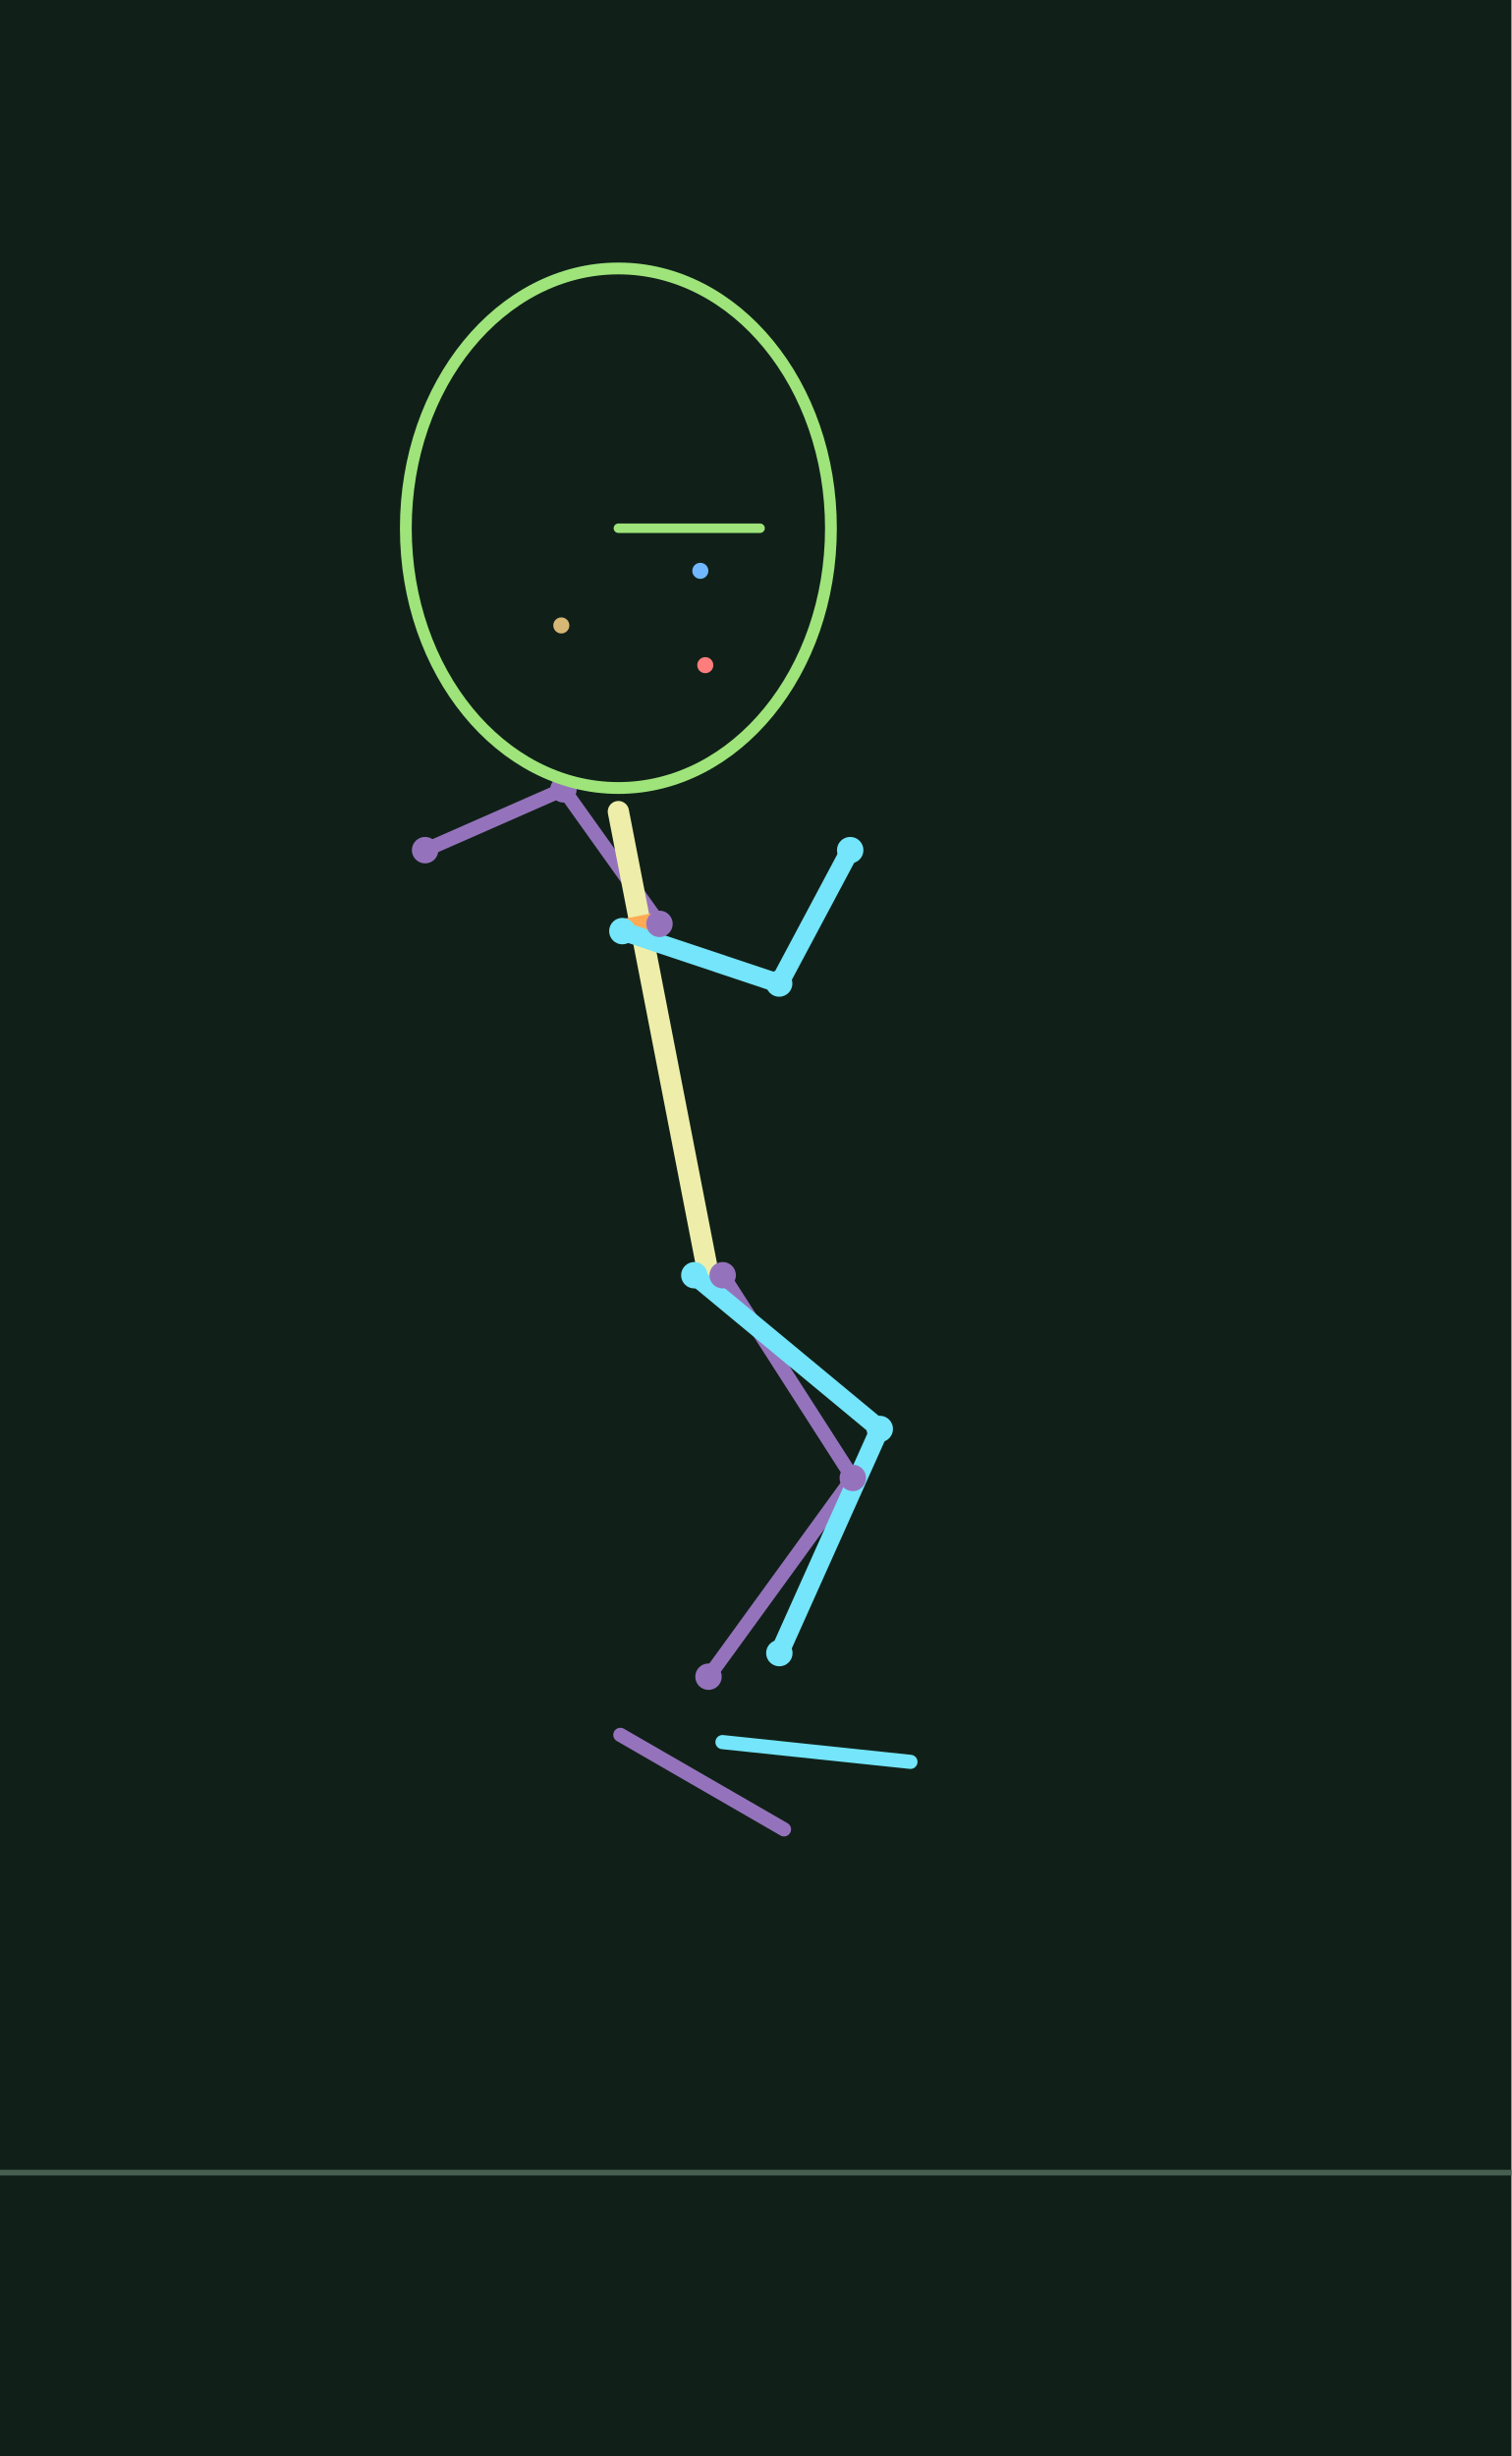
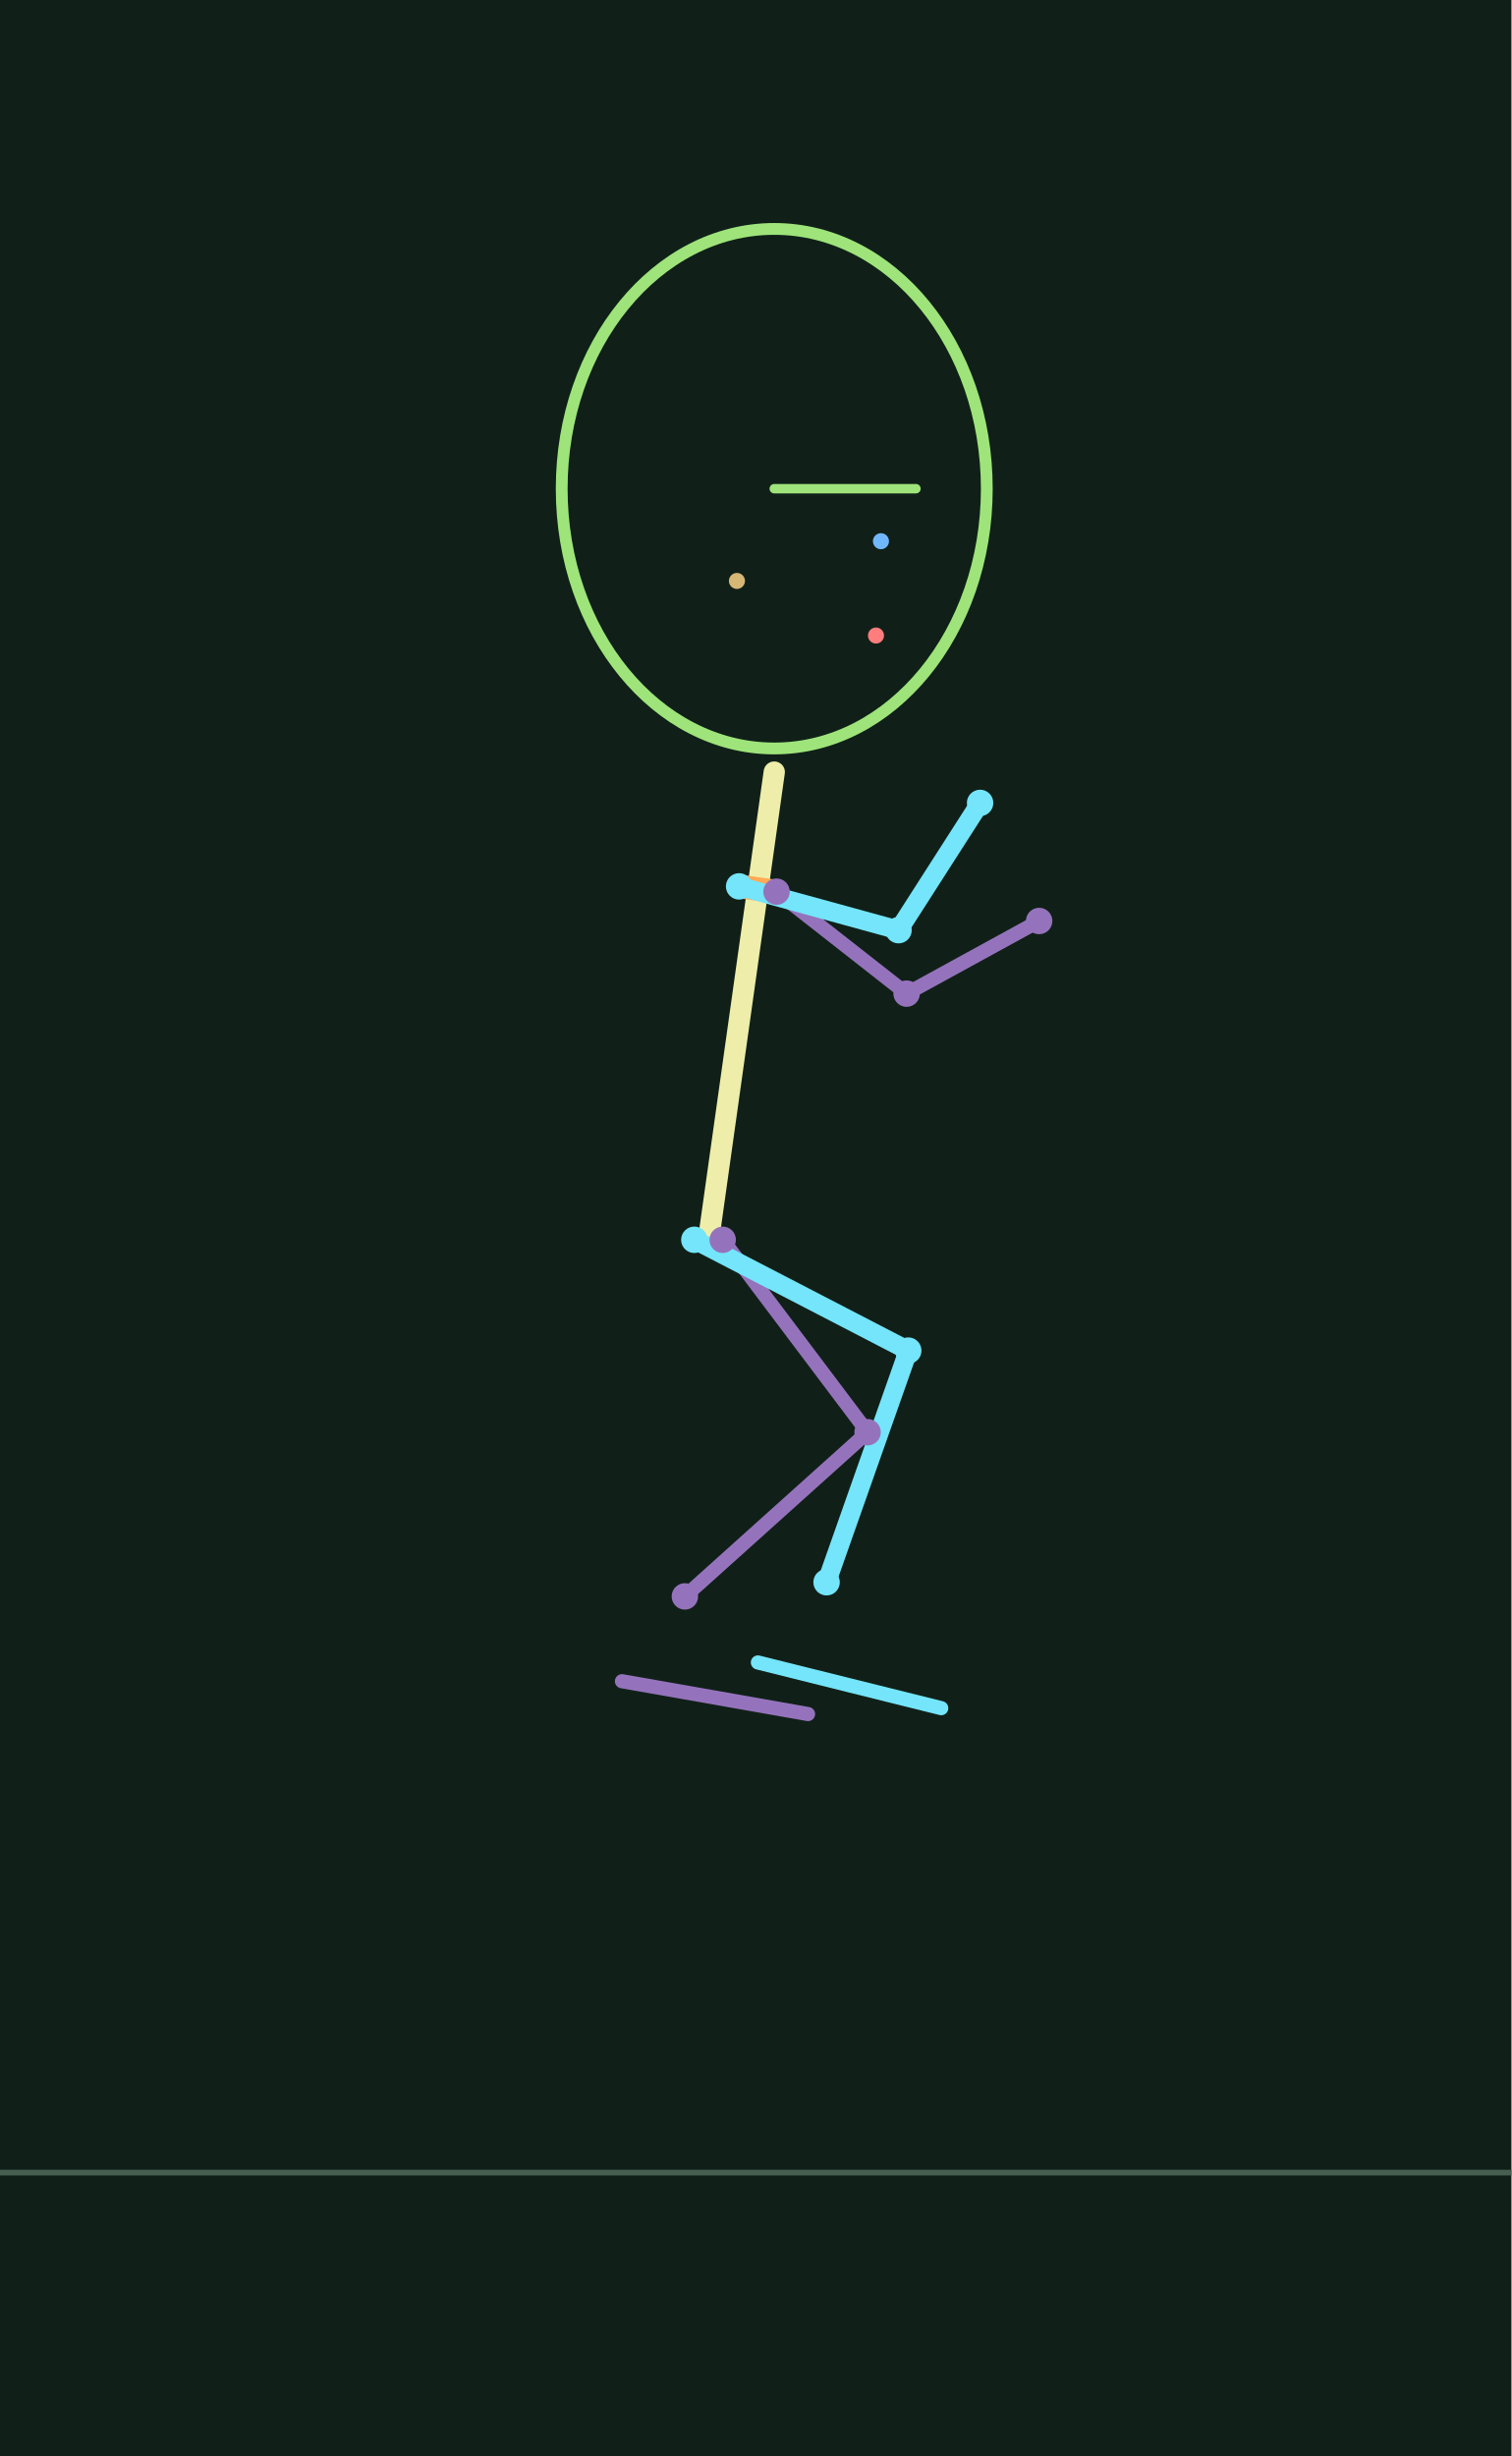
<svg xmlns="http://www.w3.org/2000/svg" width="320" height="520" viewBox="0 0 32 52">
  <rect width="100%" height="100%" fill="#102018" />
  <path d="M0 46H32" stroke="#465f50" stroke-width=".12" />
-   <polyline points="15.300,27.000 18.055,31.292 15.000,35.500" fill="none" stroke="#9573bc" stroke-width="0.3" stroke-linecap="round" stroke-linejoin="round" />
-   <polyline points="13.962,19.561 11.929,16.712 9.000,18.000" fill="none" stroke="#9573bc" stroke-width="0.3" stroke-linecap="round" stroke-linejoin="round" />
-   <polyline points="15.000,27.000 13.092,17.184" fill="none" stroke="#eeeeaa" stroke-width="0.45" stroke-linecap="round" stroke-linejoin="round" />
-   <polyline points="13.176,19.714 13.962,19.561" fill="none" stroke="#ffaa55" stroke-width="0.5" stroke-linecap="round" stroke-linejoin="round" />
-   <polyline points="14.700,27.000 18.626,30.255 16.500,35.000" fill="none" stroke="#74e5fa" stroke-width="0.4" stroke-linecap="round" stroke-linejoin="round" />
-   <polyline points="13.176,19.714 16.496,20.824 18.000,18.000" fill="none" stroke="#74e5fa" stroke-width="0.4" stroke-linecap="round" stroke-linejoin="round" />
-   <polyline points="15.296,36.885 17.285,37.094 19.275,37.303" fill="none" stroke="#74e5fa" stroke-width="0.3" stroke-linecap="round" stroke-linejoin="round" />
-   <polyline points="13.134,36.732 14.866,37.732 16.598,38.732" fill="none" stroke="#9573bc" stroke-width="0.3" stroke-linecap="round" stroke-linejoin="round" />
-   <circle cx="14.700" cy="27.000" r=".28" fill="#74e5fa" />
-   <circle cx="18.626" cy="30.255" r=".28" fill="#74e5fa" />
-   <circle cx="16.500" cy="35.000" r=".28" fill="#74e5fa" />
-   <circle cx="13.176" cy="19.714" r=".28" fill="#74e5fa" />
-   <circle cx="16.496" cy="20.824" r=".28" fill="#74e5fa" />
-   <circle cx="18.000" cy="18.000" r=".28" fill="#74e5fa" />
-   <circle cx="15.300" cy="27.000" r=".28" fill="#9573bc" />
-   <circle cx="18.055" cy="31.292" r=".28" fill="#9573bc" />
-   <circle cx="15.000" cy="35.500" r=".28" fill="#9573bc" />
-   <circle cx="13.962" cy="19.561" r=".28" fill="#9573bc" />
-   <circle cx="11.929" cy="16.712" r=".28" fill="#9573bc" />
-   <circle cx="9.000" cy="18.000" r=".28" fill="#9573bc" />
-   <ellipse cx="13.092" cy="11.184" rx="4.5" ry="5.5" fill="none" stroke="#9ee47a" stroke-width=".25" />
-   <circle cx="14.827" cy="12.086" r=".17" fill="#71b7ff" />
-   <circle cx="14.932" cy="14.083" r=".17" fill="#ff7d7d" />
-   <circle cx="11.884" cy="13.242" r=".17" fill="#d7b775" />
-   <polyline points="13.092,11.184 16.092,11.184" fill="none" stroke="#9ee47a" stroke-width="0.2" stroke-linecap="round" stroke-linejoin="round" />
+   <polyline points="15.300,26.250 18.368,30.324 14.500,33.800" fill="none" stroke="#9573bc" stroke-width="0.3" stroke-linecap="round" stroke-linejoin="round" />
+   <polyline points="16.440,18.879 19.194,21.038 22.000,19.500" fill="none" stroke="#9573bc" stroke-width="0.3" stroke-linecap="round" stroke-linejoin="round" />
+   <polyline points="15.000,26.250 16.392,16.347" fill="none" stroke="#eeeeaa" stroke-width="0.45" stroke-linecap="round" stroke-linejoin="round" />
+   <polyline points="15.648,18.767 16.440,18.879" fill="none" stroke="#ffaa55" stroke-width="0.5" stroke-linecap="round" stroke-linejoin="round" />
+   <polyline points="14.700,26.250 19.229,28.596 17.500,33.500" fill="none" stroke="#74e5fa" stroke-width="0.4" stroke-linecap="round" stroke-linejoin="round" />
+   <polyline points="15.648,18.767 19.023,19.694 20.750,17.000" fill="none" stroke="#74e5fa" stroke-width="0.4" stroke-linecap="round" stroke-linejoin="round" />
+   <polyline points="16.046,35.199 17.986,35.683 19.927,36.166" fill="none" stroke="#74e5fa" stroke-width="0.3" stroke-linecap="round" stroke-linejoin="round" />
+   <polyline points="13.168,35.596 15.138,35.943 17.107,36.291" fill="none" stroke="#9573bc" stroke-width="0.3" stroke-linecap="round" stroke-linejoin="round" />
+   <circle cx="14.700" cy="26.250" r=".28" fill="#74e5fa" />
+   <circle cx="19.229" cy="28.596" r=".28" fill="#74e5fa" />
+   <circle cx="17.500" cy="33.500" r=".28" fill="#74e5fa" />
+   <circle cx="15.648" cy="18.767" r=".28" fill="#74e5fa" />
+   <circle cx="19.023" cy="19.694" r=".28" fill="#74e5fa" />
+   <circle cx="20.750" cy="17.000" r=".28" fill="#74e5fa" />
+   <circle cx="15.300" cy="26.250" r=".28" fill="#9573bc" />
+   <circle cx="18.368" cy="30.324" r=".28" fill="#9573bc" />
+   <circle cx="14.500" cy="33.800" r=".28" fill="#9573bc" />
+   <circle cx="16.440" cy="18.879" r=".28" fill="#9573bc" />
+   <circle cx="19.194" cy="21.038" r=".28" fill="#9573bc" />
+   <circle cx="22.000" cy="19.500" r=".28" fill="#9573bc" />
+   <ellipse cx="16.392" cy="10.347" rx="4.5" ry="5.5" fill="none" stroke="#9ee47a" stroke-width=".25" />
+   <circle cx="18.651" cy="11.459" r=".17" fill="#71b7ff" />
+   <circle cx="18.546" cy="13.456" r=".17" fill="#ff7d7d" />
+   <circle cx="15.602" cy="12.300" r=".17" fill="#d7b775" />
+   <polyline points="16.392,10.347 19.392,10.347" fill="none" stroke="#9ee47a" stroke-width="0.2" stroke-linecap="round" stroke-linejoin="round" />
</svg>
